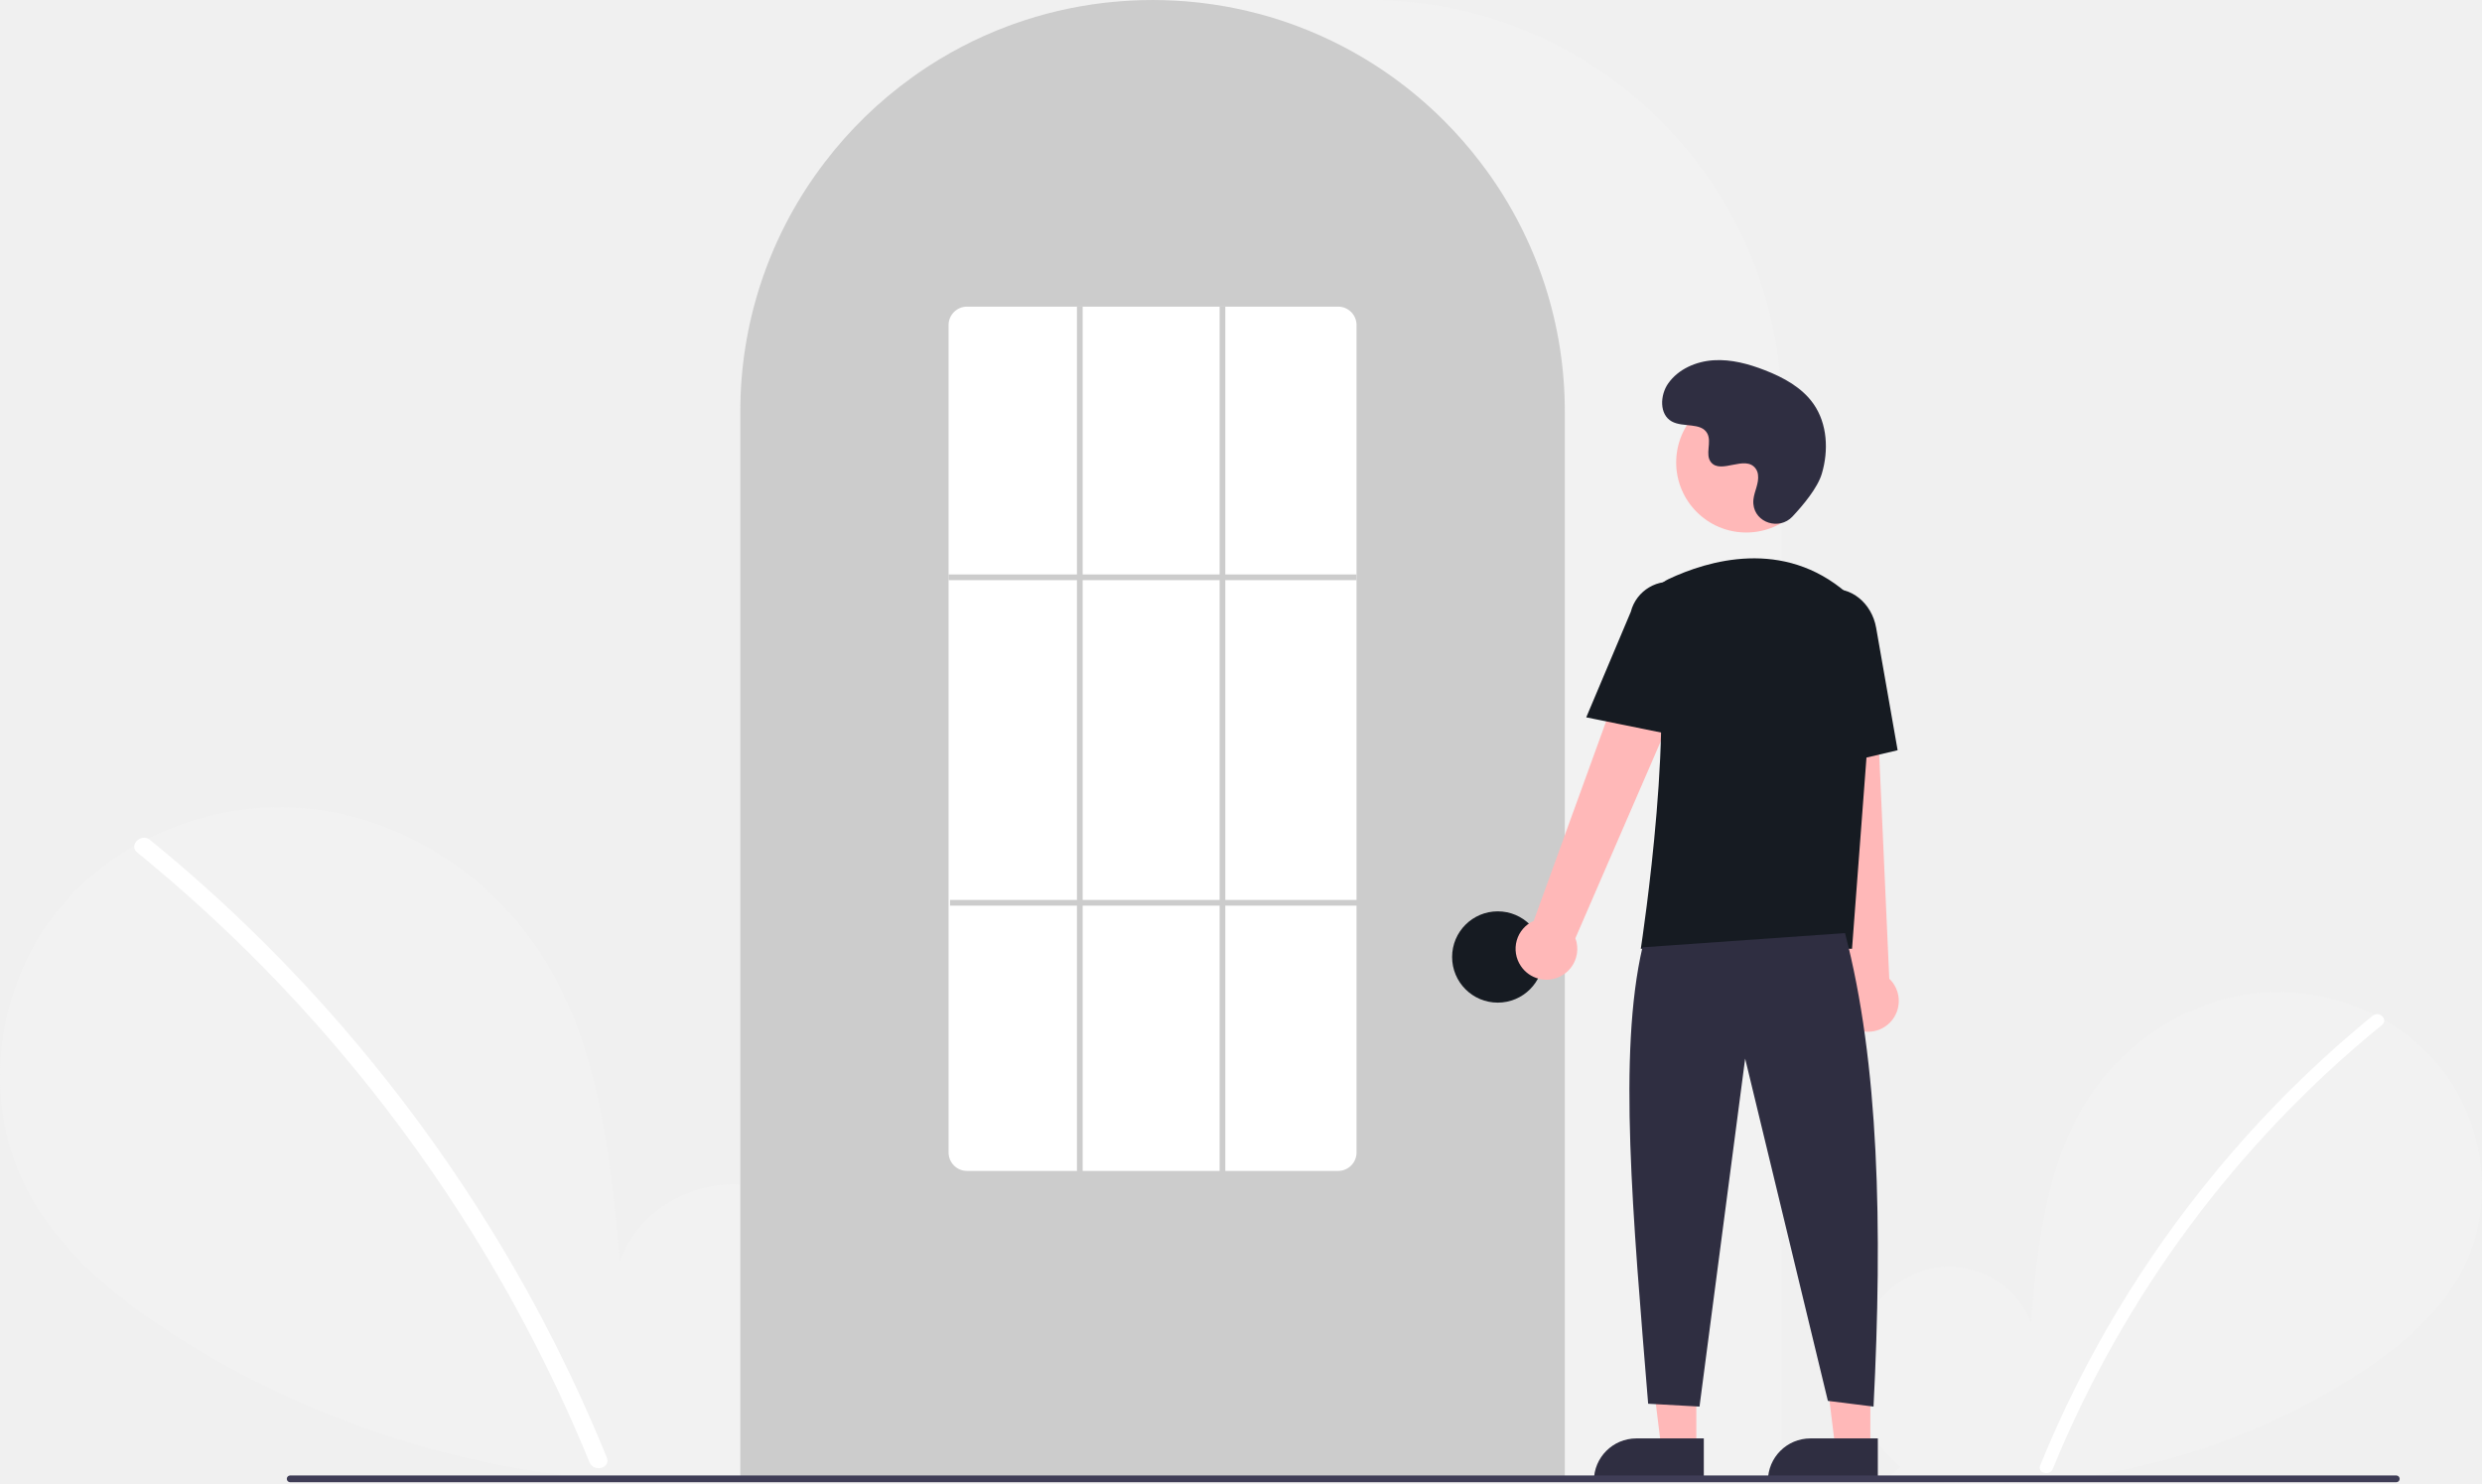
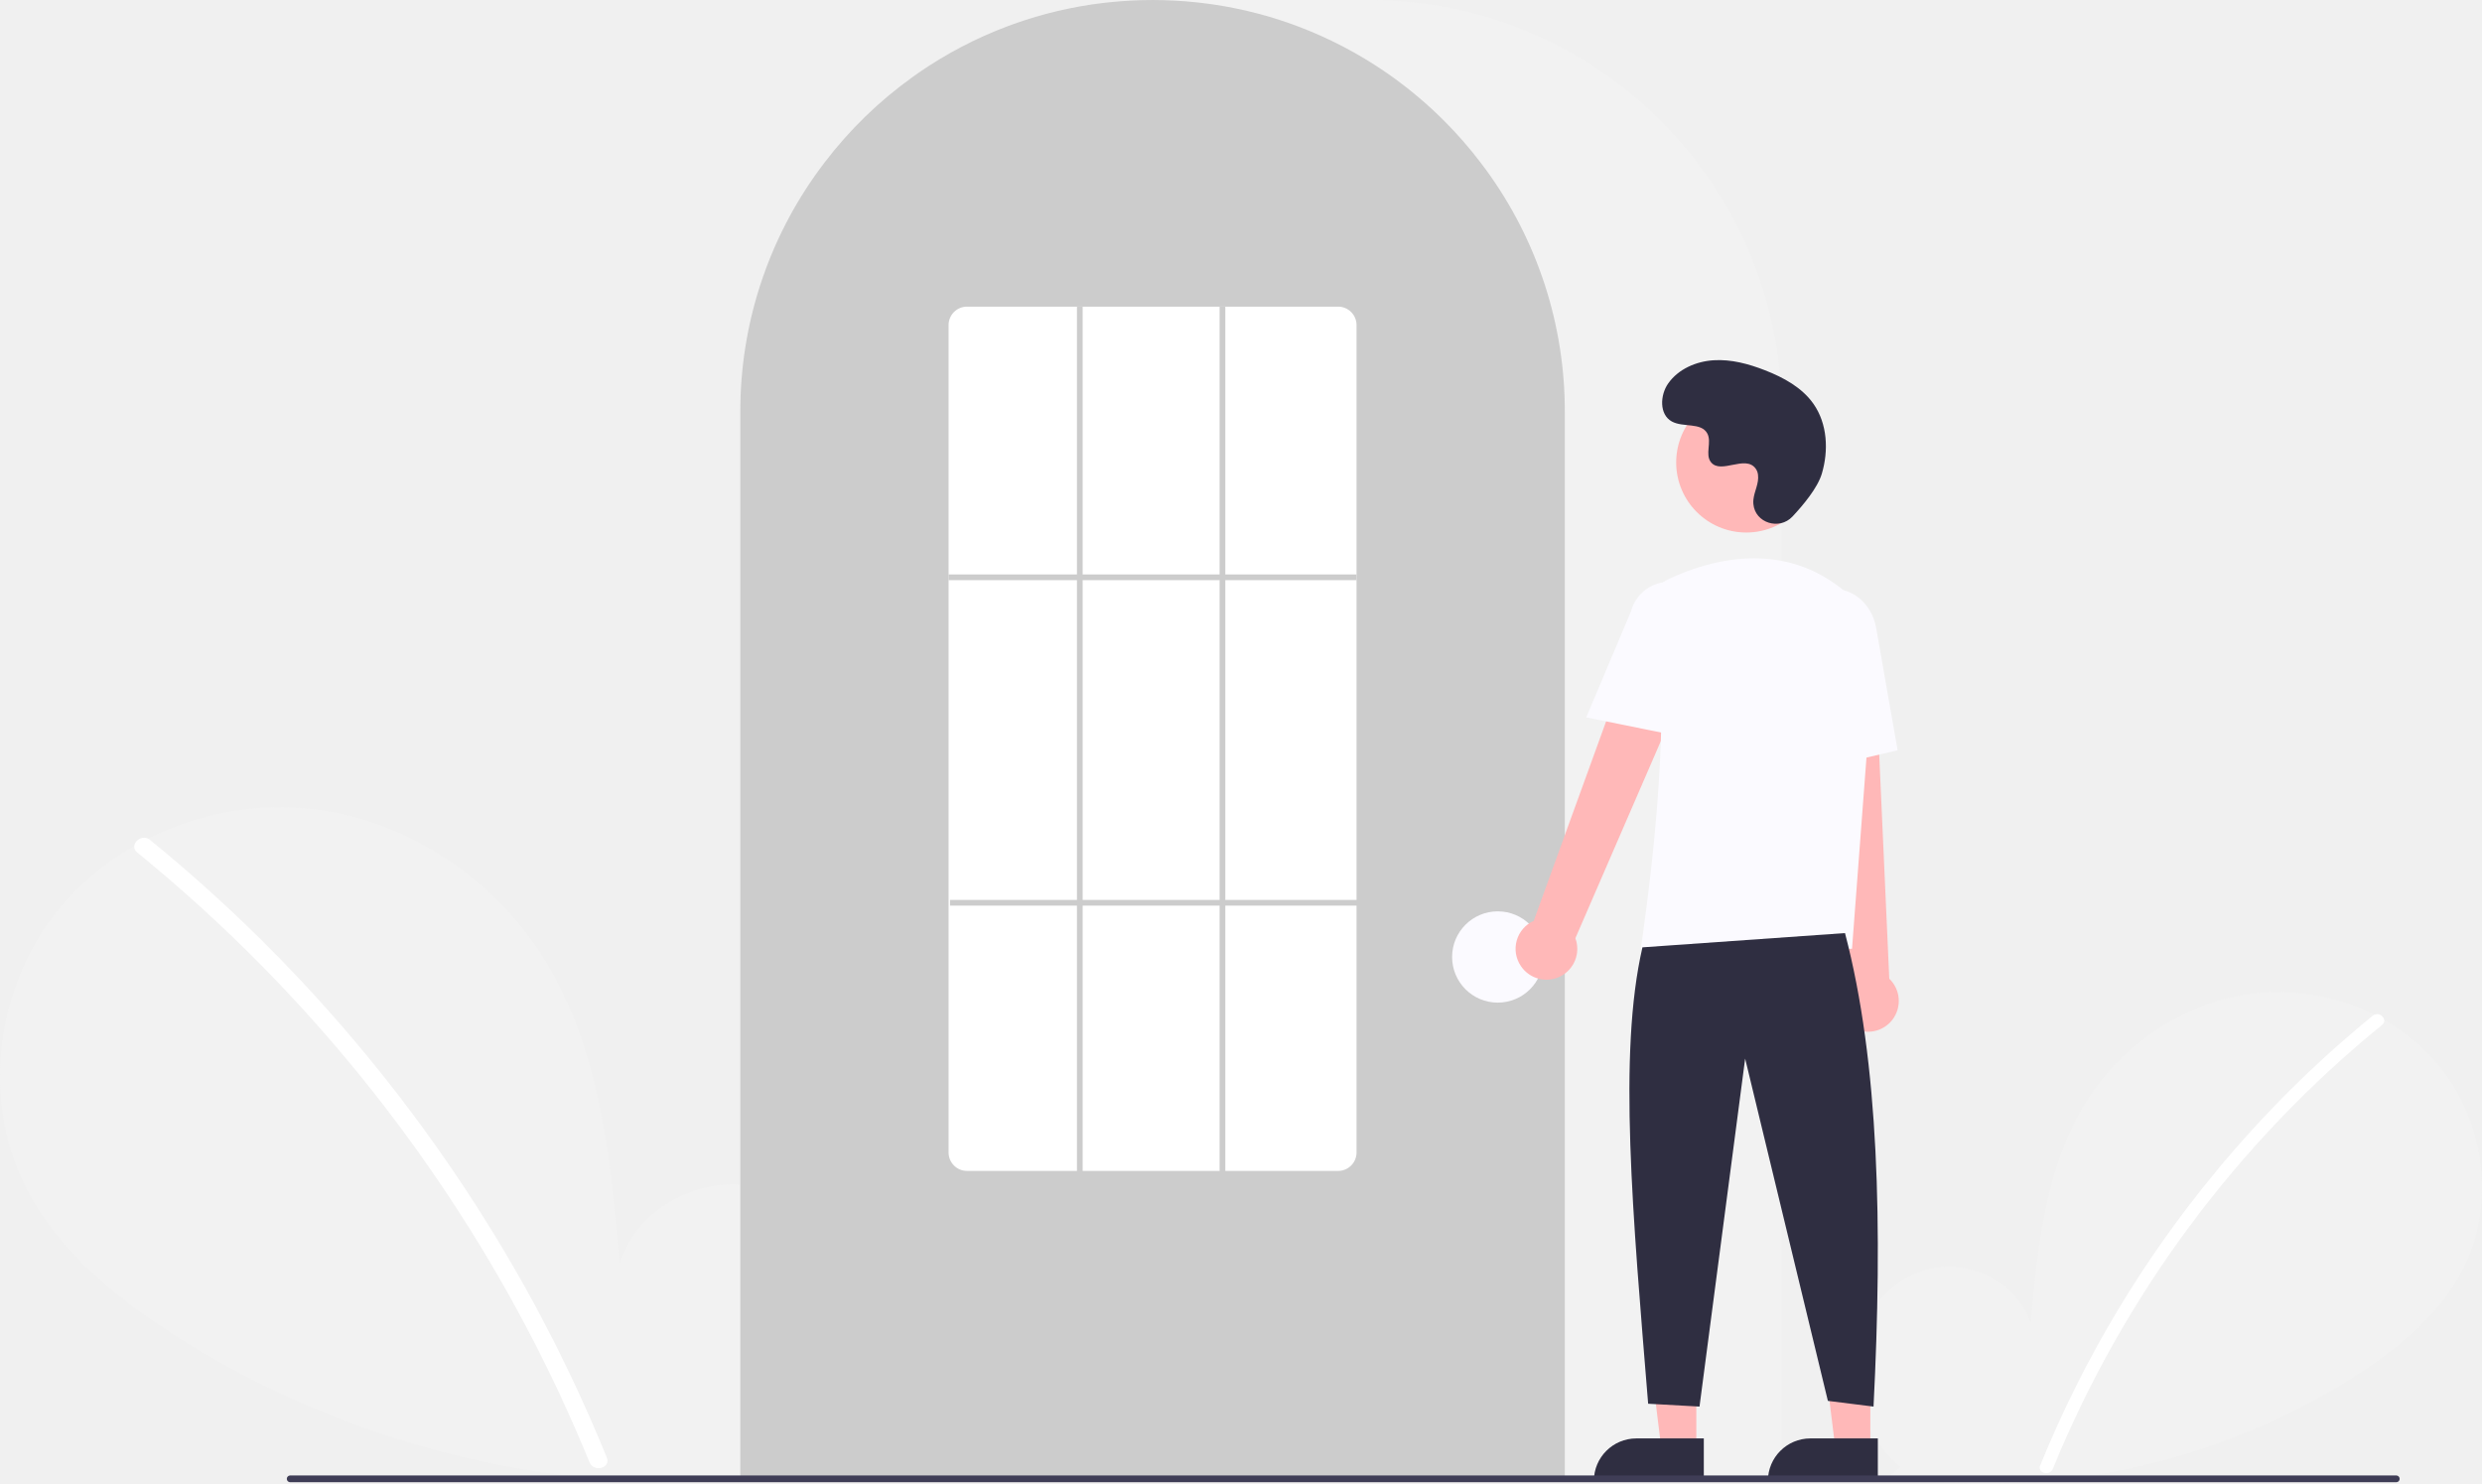
<svg xmlns="http://www.w3.org/2000/svg" data-name="Layer 1" width="870" height="520.139" viewBox="0 0 870 520.139">
  <path d="M831.092,704.187c-11.138-9.412-17.904-24.28-16.13-38.754s12.764-27.78,27.018-30.854,30.504,5.435,34.834,19.359c2.383-26.846,5.129-54.818,19.402-77.68,12.924-20.701,35.309-35.514,59.569-38.164s49.803,7.359,64.933,26.507,18.835,46.985,8.238,68.969c-7.806,16.195-22.188,28.247-37.257,38.052a240.452,240.452,0,0,1-164.454,35.977Z" transform="translate(-165 -189.9307)" fill="#f2f2f2" />
  <path d="M996.728,546.01a393.414,393.414,0,0,0-54.826,54.442,394.561,394.561,0,0,0-61.752,103.194c-1.112,2.725,3.313,3.911,4.412,1.216A392.342,392.342,0,0,1,999.963,549.245c2.284-1.86-.97-5.08-3.236-3.236Z" transform="translate(-165 -189.9307)" fill="#fff" />
  <path d="M445.067,701.63c15.299-12.927,24.591-33.348,22.154-53.228s-17.531-38.156-37.11-42.377-41.897,7.464-47.844,26.59c-3.273-36.873-7.044-75.292-26.648-106.693-17.751-28.433-48.497-48.778-81.818-52.418s-68.404,10.107-89.185,36.407-25.869,64.535-11.315,94.729c10.722,22.243,30.475,38.797,51.172,52.264,66.03,42.965,147.939,60.884,225.877,49.415" transform="translate(-165 -189.9307)" fill="#f2f2f2" />
  <path d="M217.567,484.373a540.355,540.355,0,0,1,75.304,74.777A548.076,548.076,0,0,1,352.257,647.04a545.835,545.835,0,0,1,25.43,53.846c1.527,3.743-4.55,5.372-6.06,1.671a536.36,536.36,0,0,0-49.009-92.727A539.734,539.734,0,0,0,256.889,528.632a538.441,538.441,0,0,0-43.766-39.815c-3.138-2.555,1.332-6.978,4.444-4.444Z" transform="translate(-165 -189.9307)" fill="#fff" />
  <path d="M789.5,708.931h-365v-374.5c0-79.678,64.822-144.5,144.5-144.5h76c79.677,0,144.5,64.822,144.5,144.5Z" transform="translate(-165 -189.9307)" fill="#f2f2f2" />
  <path d="M713.5,708.931h-289v-374.5a143.382,143.382,0,0,1,27.596-84.944c.664-.905,1.326-1.798,2.009-2.681a144.466,144.466,0,0,1,30.754-29.851c.66-.48,1.322-.952,1.994-1.423a144.16,144.16,0,0,1,31.472-16.459c.661-.25,1.334-.501,2.007-.742a144.02,144.02,0,0,1,31.108-7.336c.658-.09,1.333-.16,2.008-.23a146.288,146.288,0,0,1,31.105,0c.673.07,1.349.141,2.014.231a143.995,143.995,0,0,1,31.1,7.335c.673.241,1.346.492,2.009.743a143.799,143.799,0,0,1,31.106,16.216c.672.461,1.344.933,2.006,1.405a145.987,145.987,0,0,1,18.384,15.564,144.305,144.305,0,0,1,12.724,14.551c.681.88,1.343,1.773,2.005,2.677A143.382,143.382,0,0,1,713.5,334.431Z" transform="translate(-165 -189.9307)" fill="#ccc" />
-   <circle cx="525" cy="335.5" r="16" fill="#161b22" />
+   <circle cx="525" cy="335.5" r="16" fill="#fbfaff" />
  <polygon points="594.599 507.783 582.339 507.783 576.506 460.495 594.601 460.496 594.599 507.783" fill="#ffb8b8" />
  <path d="M573.582,504.28h23.644a0,0,0,0,1,0,0v14.887a0,0,0,0,1,0,0H558.695a0,0,0,0,1,0,0v0a14.887,14.887,0,0,1,14.887-14.887Z" fill="#2f2e41" />
  <polygon points="655.599 507.783 643.339 507.783 637.506 460.495 655.601 460.496 655.599 507.783" fill="#ffb8b8" />
  <path d="M634.582,504.28h23.644a0,0,0,0,1,0,0v14.887a0,0,0,0,1,0,0H619.695a0,0,0,0,1,0,0v0a14.887,14.887,0,0,1,14.887-14.887Z" fill="#2f2e41" />
  <path d="M698.098,528.6a10.743,10.743,0,0,1,4.511-15.843l41.676-114.867L764.791,409.082,717.206,518.853a10.801,10.801,0,0,1-19.109,9.748Z" transform="translate(-165 -189.9307)" fill="#ffb8b8" />
  <path d="M814.336,550.184a10.743,10.743,0,0,1-2.893-16.217L798.533,412.458l23.338,1.066L827.236,533.045a10.801,10.801,0,0,1-12.9,17.139Z" transform="translate(-165 -189.9307)" fill="#ffb8b8" />
  <circle cx="612.106" cy="162.123" r="24.561" fill="#ffb8b8" />
-   <path d="M814.18,522.549H740.133l.089-.576c.133-.861,13.197-86.439,3.562-114.436a11.813,11.813,0,0,1,6.069-14.584h0c13.772-6.485,40.208-14.471,62.52,4.909a28.234,28.234,0,0,1,9.459,23.396Z" transform="translate(-165 -189.9307)" fill="#161b22" />
-   <path d="M754.354,448.181,721.018,441.418l15.626-37.03a13.997,13.997,0,0,1,27.106,6.998Z" transform="translate(-165 -189.9307)" fill="#161b22" />
-   <path d="M797.05,460.739l-2.004-45.941c-1.52-8.636,3.424-16.8,11.027-18.135,7.605-1.33,15.032,4.66,16.558,13.36l7.533,42.928Z" transform="translate(-165 -189.9307)" fill="#161b22" />
+   <path d="M814.18,522.549H740.133l.089-.576c.133-.861,13.197-86.439,3.562-114.436a11.813,11.813,0,0,1,6.069-14.584h0c13.772-6.485,40.208-14.471,62.52,4.909a28.234,28.234,0,0,1,9.459,23.396Z" transform="translate(-165 -189.9307)" fill="#fbfaff" />
+   <path d="M754.354,448.181,721.018,441.418l15.626-37.03a13.997,13.997,0,0,1,27.106,6.998Z" transform="translate(-165 -189.9307)" fill="#fbfaff" />
+   <path d="M797.05,460.739l-2.004-45.941c-1.52-8.636,3.424-16.8,11.027-18.135,7.605-1.33,15.032,4.66,16.558,13.36l7.533,42.928Z" transform="translate(-165 -189.9307)" fill="#fbfaff" />
  <path d="M811.716,517.049c11.915,45.377,13.214,103.069,10,166l-16-2-29-120-16,122-18-1c-5.377-66.03-10.613-122.715-2-160Z" transform="translate(-165 -189.9307)" fill="#2f2e41" />
  <path d="M793.289,371.035c-4.582,4.881-13.091,2.261-13.688-4.407a8.055,8.055,0,0,1,.01-1.556c.308-2.954,2.015-5.635,1.606-8.754a4.59,4.59,0,0,0-.84-2.149c-3.651-4.889-12.222,2.187-15.668-2.239-2.113-2.714.371-6.987-1.251-10.021-2.14-4.004-8.479-2.029-12.454-4.221-4.423-2.439-4.158-9.225-1.247-13.353,3.551-5.034,9.776-7.72,15.923-8.107s12.253,1.275,17.992,3.511c6.521,2.541,12.988,6.054,17.001,11.788,4.88,6.973,5.35,16.348,2.909,24.502C802.098,360.99,797.031,367.049,793.289,371.035Z" transform="translate(-165 -189.9307)" fill="#2f2e41" />
  <path d="M1004.982,709.574h-738.294a1.191,1.191,0,0,1,0-2.381h738.294a1.191,1.191,0,0,1,0,2.381Z" transform="translate(-165 -189.9307)" fill="#3f3d56" />
  <path d="M634,600.431H504a6.465,6.465,0,0,1-6.5-6.415V303.846a6.465,6.465,0,0,1,6.5-6.415H634a6.465,6.465,0,0,1,6.5,6.415V594.015A6.465,6.465,0,0,1,634,600.431Z" transform="translate(-165 -189.9307)" fill="#fff" />
  <rect x="332.5" y="201.39" width="143" height="2" fill="#ccc" />
  <rect x="333" y="315.5" width="143" height="2" fill="#ccc" />
  <rect x="377.5" y="107.5" width="2" height="304" fill="#ccc" />
  <rect x="427.5" y="107.5" width="2" height="304" fill="#ccc" />
</svg>
